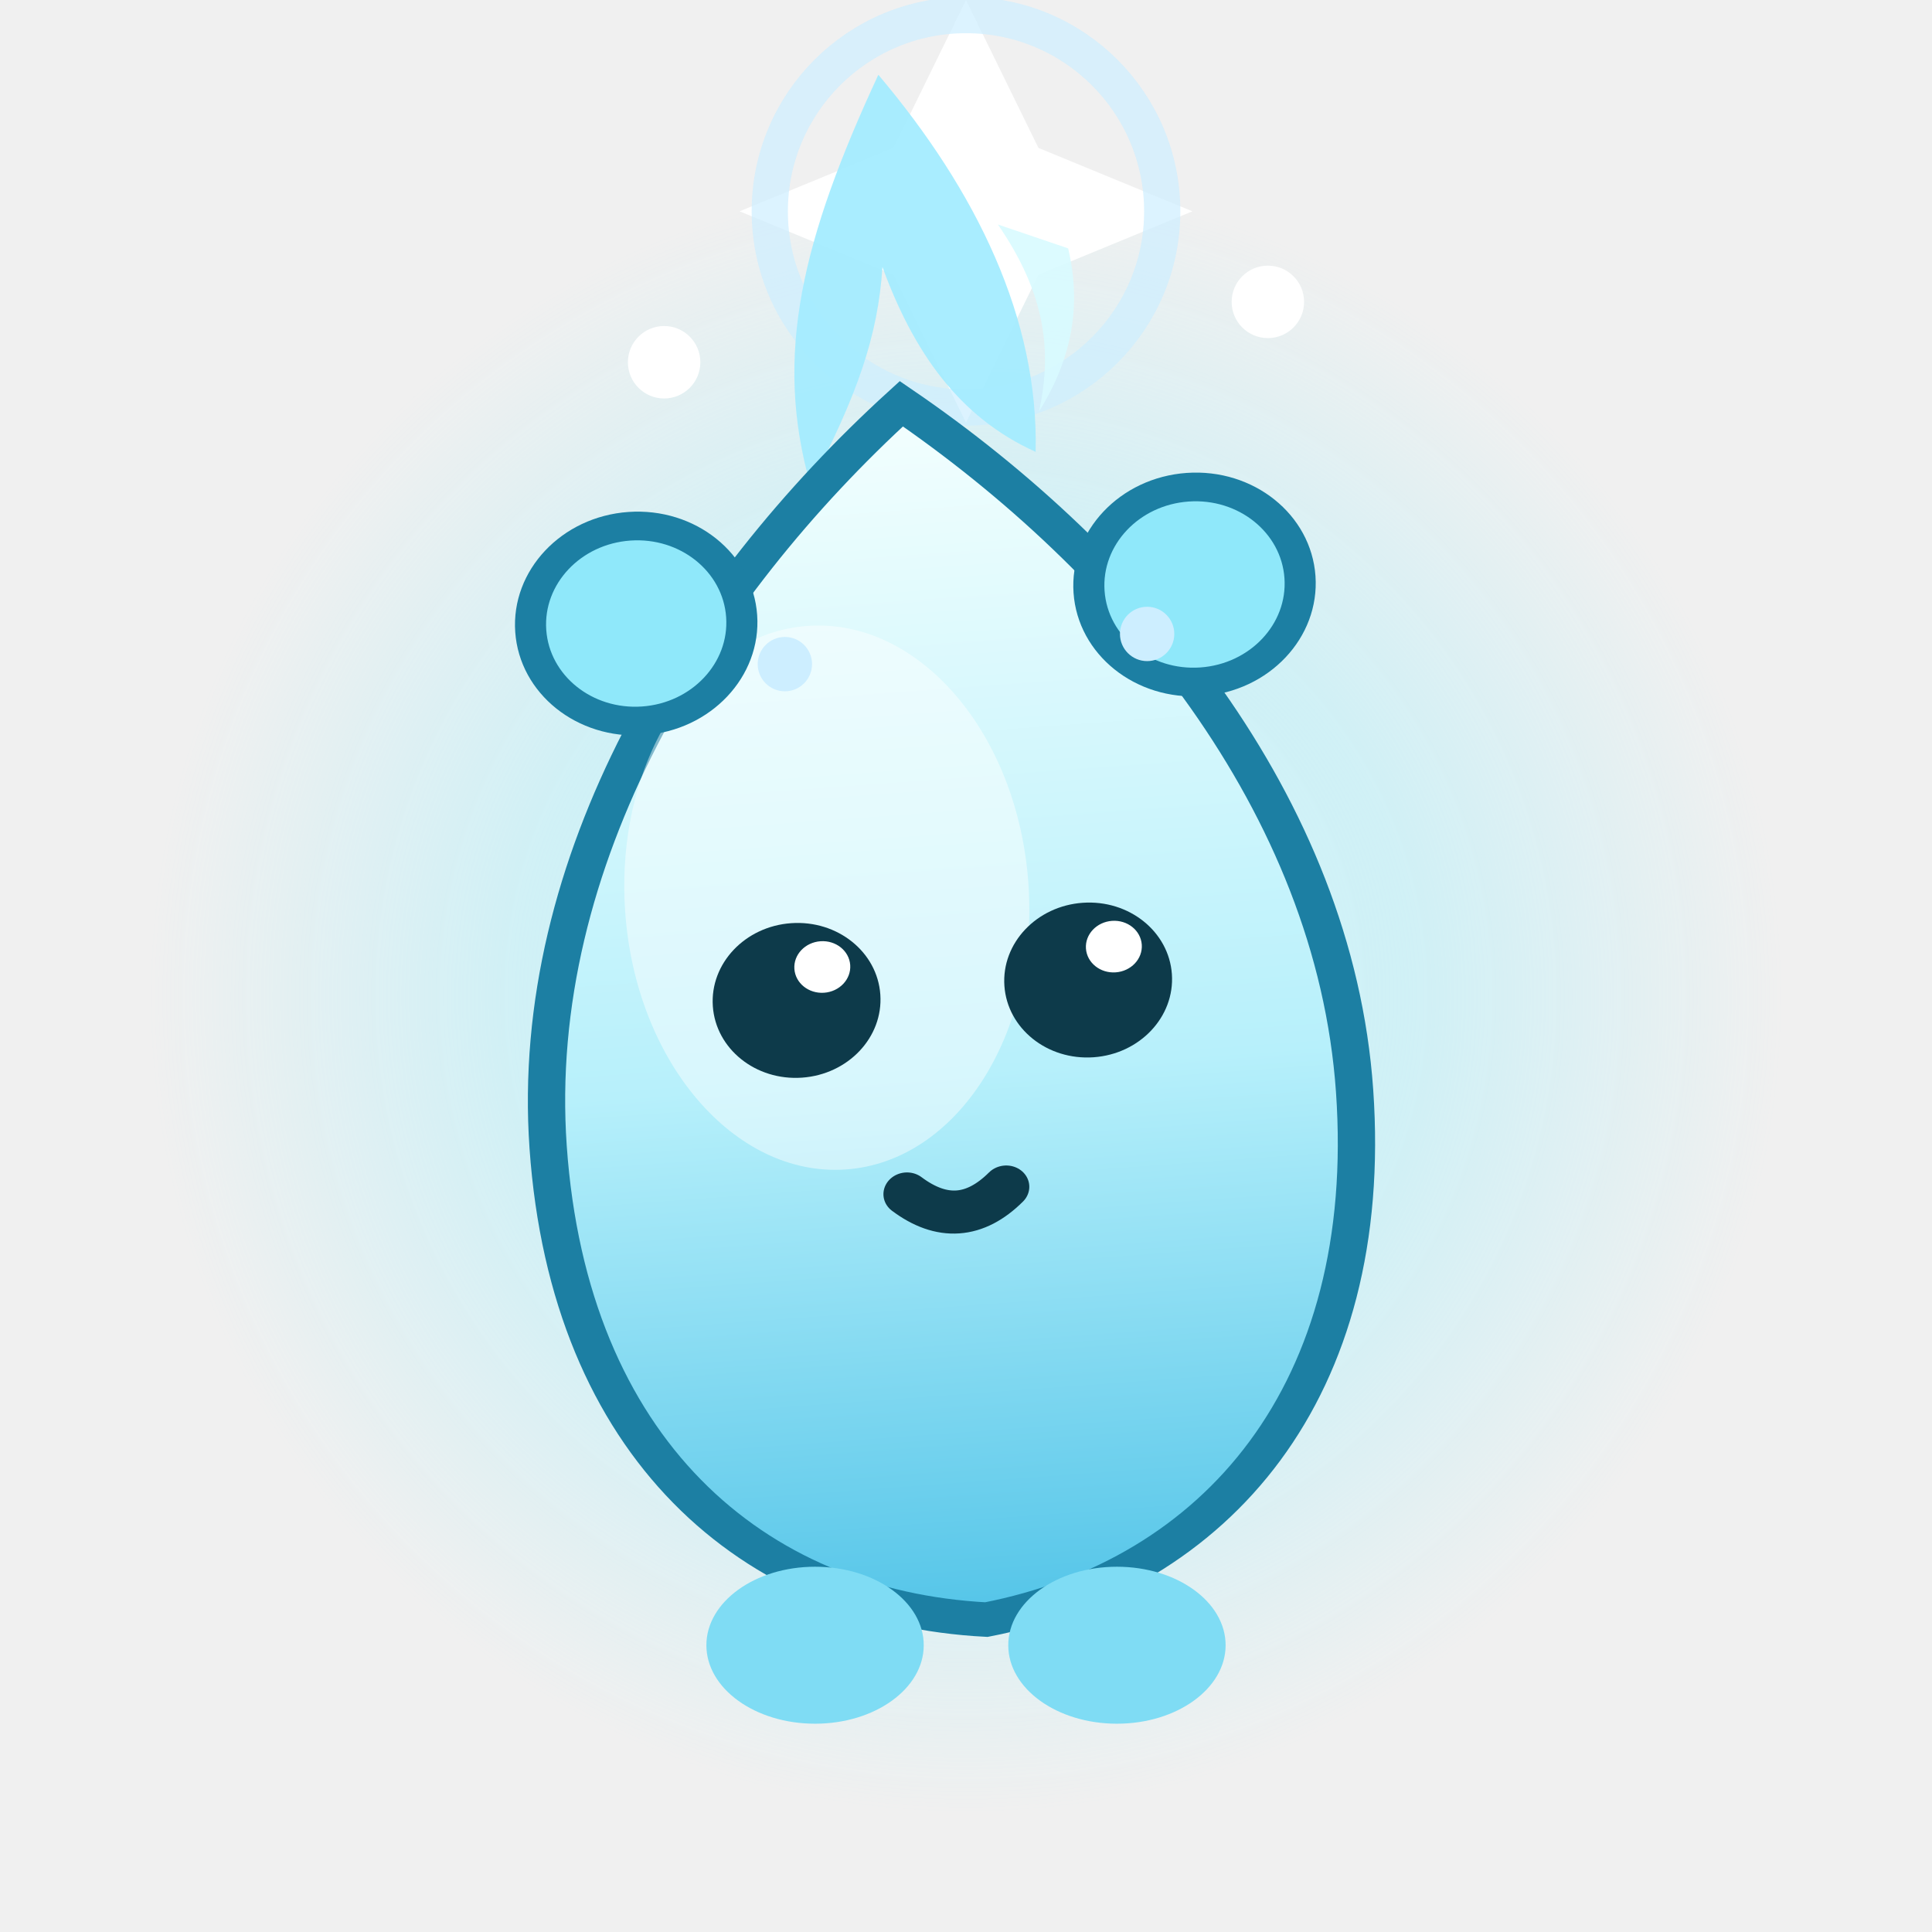
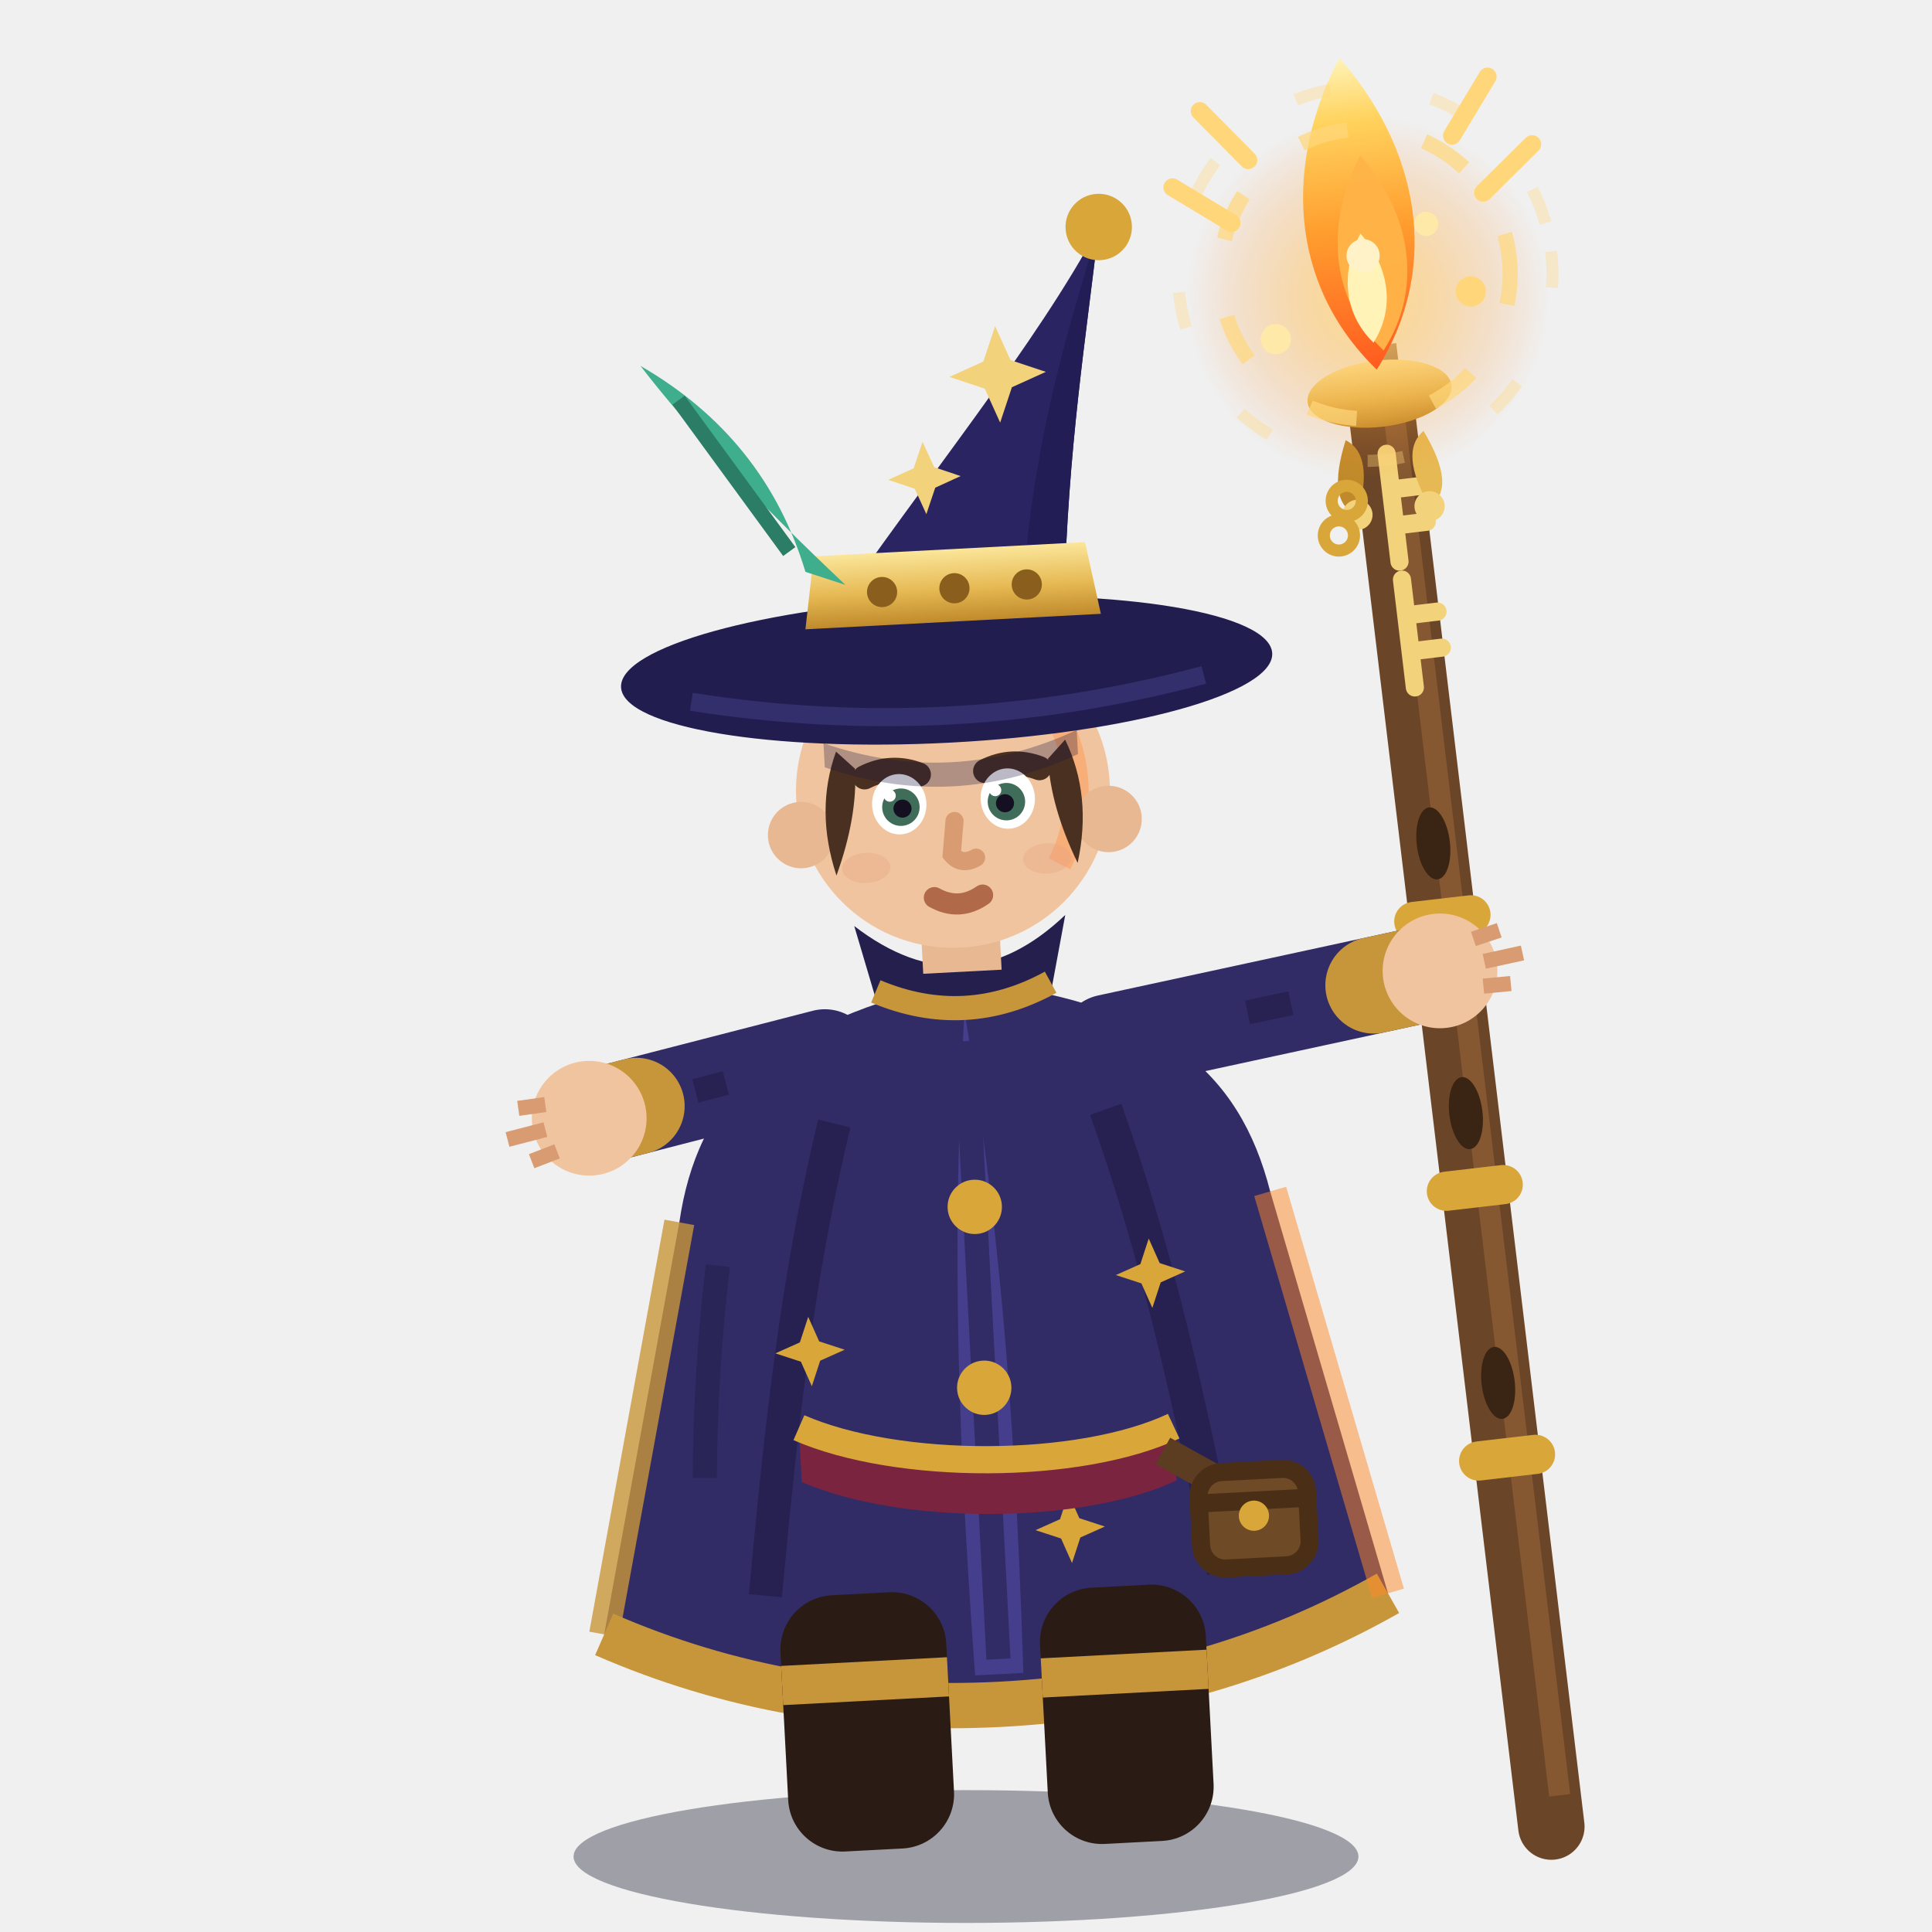
<svg xmlns="http://www.w3.org/2000/svg" viewBox="0 0 64 64">
  <defs>
-     <radialGradient id="glow" cx="0.5" cy="0.5" r="0.5">
-       <stop offset="0" stop-color="#eefcff" stop-opacity="0.85" />
-       <stop offset="0.55" stop-color="#9cf1ff" stop-opacity="0.38" />
-       <stop offset="1" stop-color="#9cf1ff" stop-opacity="0" />
+     <radialGradient id="glowG">
+       <stop offset="0" stop-color="#ffdf8a" stop-opacity="0.85" />
+       <stop offset="0.5" stop-color="#ffb347" stop-opacity="0.35" />
+       <stop offset="1" stop-color="#ff8a2a" stop-opacity="0" />
    </radialGradient>
-     <linearGradient id="bodyG" x1="0" y1="0" x2="0" y2="1">
-       <stop offset="0" stop-color="#f4fffe" />
-       <stop offset="0.55" stop-color="#b7f0fb" />
-       <stop offset="1" stop-color="#52c4e8" />
+     <linearGradient id="flameG" x1="0" y1="1" x2="0" y2="0">
+       <stop offset="0" stop-color="#ff5a1f" />
+       <stop offset="0.45" stop-color="#ff9d2e" />
+       <stop offset="0.8" stop-color="#ffd35e" />
+       <stop offset="1" stop-color="#fff3b8" />
+     </linearGradient>
+     <linearGradient id="goldG" x1="0" y1="0" x2="0" y2="1">
+       <stop offset="0" stop-color="#fbe69a" />
+       <stop offset="0.55" stop-color="#e6b954" />
+       <stop offset="1" stop-color="#c08a2b" />
    </linearGradient>
  </defs>
-   <circle cx="32" cy="33" r="27" fill="url(#glow)" />
-   <path d="M32 0 L34.4 4.9 L39.5 7 L34.4 9.1 L32 14 L29.6 9.1 L24.5 7 L29.6 4.9 Z" fill="#ffffff" />
-   <circle cx="32" cy="7" r="6.5" stroke="#cdeeff" stroke-width="1.2" fill="none" opacity="0.7" />
-   <g transform="rotate(-4 32 44) translate(32,38) scale(1.03,0.95) translate(-32,-38)">
-     <path d="M32 0.5 C29.2 6 28 10 28.9 14.6 C30.6 11.6 31.4 9.6 31.7 7.2 C32.5 10.2 33.8 12.6 36.2 14 C36.6 9.4 34.9 4.8 32 0.5 Z" fill="#a5ecff" opacity="0.95" />
-     <path d="M35.5 6 C36.8 8.4 37 10.4 36.4 12.6 C37.6 10.8 38 9 37.7 7 Z" fill="#d8fbff" opacity="0.9" />
-     <path d="M32 12 C25 18 19 27 19 37 C19 47.5 24.5 53.5 32 54.5 C39.5 53.5 45 47.5 45 37 C45 27 39 18 32 12 Z" fill="url(#bodyG)" stroke="#1c7fa3" stroke-width="1.2" />
-     <ellipse cx="28.5" cy="29" rx="6.5" ry="9.5" fill="#ffffff" opacity="0.45" />
-     <circle cx="23" cy="19" r="3.4" fill="#8fe8fa" stroke="#1c7fa3" stroke-width="1" />
-     <circle cx="41" cy="19" r="3.4" fill="#8fe8fa" stroke="#1c7fa3" stroke-width="1" />
-     <circle cx="27.3" cy="32.5" r="2.7" fill="#0d3a4a" />
-     <circle cx="36.7" cy="32.5" r="2.7" fill="#0d3a4a" />
-     <circle cx="28.2" cy="31.4" r="0.9" fill="#ffffff" />
-     <circle cx="37.6" cy="31.4" r="0.9" fill="#ffffff" />
-     <path d="M30.4 39.5 Q32 41 33.6 39.5" stroke="#0d3a4a" stroke-width="1.5" fill="none" stroke-linecap="round" />
+   <ellipse cx="32" cy="61.5" rx="13" ry="2.2" fill="#0a0820" opacity="0.35" />
+   <g transform="rotate(-3 32 44) translate(0.5 0)">
+     <path d="M32 32.5 C25.5 33.5 23 36 22.2 40 L19 53.5 Q25 56.5 32 56.5 Q39 56.5 45 53.5 L41.8 40 C41 36 38.5 33.5 32 32.5 Z" fill="#322c66" />
+     <path d="M27.5 37 C26 42 25.2 47 24.4 52.5" stroke="#241f4d" stroke-width="1.1" fill="none" opacity="0.85" />
+     <path d="M36.5 37 C38 42 38.8 47 39.6 52.5" stroke="#241f4d" stroke-width="1.1" fill="none" opacity="0.85" />
+     <path d="M23.4 41.5 Q22.8 45 22.6 48.5" stroke="#241f4d" stroke-width="0.8" fill="none" opacity="0.6" />
+     <path d="M19 53.5 Q25 56.5 32 56.5 Q39 56.5 45 53.5" stroke="#c8963a" stroke-width="1.5" fill="none" />
+     <path d="M22.2 40 L19 53.5" stroke="#c8963a" stroke-width="1" fill="none" opacity="0.8" />
+     <path d="M41.8 40 L45 53.5" stroke="#ff8a2a" stroke-width="1.1" fill="none" opacity="0.5" />
+     <path d="M26.3 43.35 L26.62 44.18 L27.45 44.5 L26.62 44.82 L26.3 45.65 L25.98 44.82 L25.15 44.5 L25.98 44.18 Z" fill="#d9a63a" />
+     <path d="M37.7 41.35 L38.02 42.18 L38.85 42.5 L38.02 42.82 L37.7 43.65 L37.38 42.82 L36.55 42.5 L37.38 42.18 Z" fill="#d9a63a" />
+     <path d="M34.6 49.65 L34.92 50.48 L35.75 50.8 L34.92 51.12 L34.6 51.95 L34.28 51.12 L33.45 50.8 L34.28 50.48 Z" fill="#d9a63a" />
+     <path d="M32 33.5 C31.3 40 31 46 31.2 55.5 L32.8 55.5 C33 46 32.7 40 32 33.5 Z" fill="#453e8c" />
+     <line x1="32" y1="34.5" x2="32" y2="55" stroke="#322c66" stroke-width="0.8" />
+     <circle cx="32" cy="40" r="0.9" fill="#d9a63a" />
+     <circle cx="32" cy="46" r="0.9" fill="#d9a63a" />
+     <path d="M25.8 47 C29 48.6 35 48.9 38.2 47.6 L38.2 49.4 C35 50.7 29 50.4 25.8 48.8 Z" fill="#7a2440" />
+     <path d="M25.8 47 C29 48.6 35 48.9 38.2 47.6" stroke="#d9a63a" stroke-width="0.9" fill="none" />
+     <line x1="37.8" y1="48.4" x2="39.4" y2="49.4" stroke="#5d3d22" stroke-width="1" />
+     <rect x="38.9" y="49.2" width="3.6" height="3.2" rx="0.8" fill="#6e4a26" stroke="#4a2f16" stroke-width="0.6" />
+     <line x1="38.9" y1="50.2" x2="42.5" y2="50.2" stroke="#4a2f16" stroke-width="0.6" />
+     <circle cx="40.7" cy="50.7" r="0.5" fill="#d9a63a" />
+     <rect x="24.8" y="52.6" width="5.5" height="8.5" rx="1.8" fill="#2a1c14" />
+     <line x1="24.8" y1="55.5" x2="30.3" y2="55.5" stroke="#c8963a" stroke-width="1.3" />
+     <rect x="33.4" y="52.8" width="5.5" height="8.5" rx="1.8" fill="#2a1c14" />
+     <line x1="33.4" y1="55.7" x2="38.9" y2="55.7" stroke="#c8963a" stroke-width="1.3" />
+     <path d="M28.5 30.5 Q32 33.5 35.5 30.5 L34.9 33 Q32 34.5 29.1 33 Z" fill="#241f4d" />
+     <path d="M29.1 32.7 Q32 34.1 34.9 32.7" stroke="#c8963a" stroke-width="0.8" fill="none" />
+     <rect x="30.7" y="29.6" width="2.6" height="2.6" fill="#e8b892" />
+     <circle cx="32" cy="26.2" r="5.2" fill="#f0c49e" />
+     <path d="M35.4 23.6 A5.2 5.2 0 0 1 35.4 28.8" stroke="#ff9d5a" stroke-width="0.8" fill="none" opacity="0.55" />
+     <circle cx="26.9" cy="27.4" r="1.1" fill="#e8b892" />
+     <circle cx="37.1" cy="27.4" r="1.1" fill="#e8b892" />
+     <path d="M28.2 24.7 Q27.4 26.6 28 28.8 Q28.8 26.9 28.8 25.3 Z" fill="#4a3020" />
+     <path d="M35.8 24.7 Q36.6 26.6 36 28.8 Q35.2 26.9 35.2 25.3 Z" fill="#4a3020" />
+     <path d="M29.1 25.6 Q30 25.2 30.9 25.6" stroke="#4a3020" stroke-width="0.8" fill="none" stroke-linecap="round" />
+     <path d="M33.1 25.6 Q34 25.2 34.9 25.6" stroke="#4a3020" stroke-width="0.8" fill="none" stroke-linecap="round" />
+     <ellipse cx="30.2" cy="26.55" rx="0.9" ry="1" fill="#ffffff" />
+     <ellipse cx="33.8" cy="26.55" rx="0.9" ry="1" fill="#ffffff" />
+     <circle cx="30.25" cy="26.65" r="0.62" fill="#3f6d5a" />
+     <circle cx="33.75" cy="26.65" r="0.62" fill="#3f6d5a" />
+     <circle cx="30.3" cy="26.7" r="0.3" fill="#141021" />
+     <circle cx="33.7" cy="26.7" r="0.3" fill="#141021" />
+     <circle cx="29.9" cy="26.25" r="0.2" fill="#ffffff" />
+     <circle cx="33.4" cy="26.25" r="0.2" fill="#ffffff" />
+     <path d="M32 27.2 L31.85 28.3 Q32.15 28.7 32.65 28.45" stroke="#d99b72" stroke-width="0.6" fill="none" stroke-linecap="round" />
+     <path d="M31.2 29.7 Q32 30.2 32.8 29.7" stroke="#b06a4a" stroke-width="0.7" fill="none" stroke-linecap="round" />
+     <ellipse cx="29" cy="28.6" rx="0.8" ry="0.5" fill="#e8a585" opacity="0.4" />
+     <ellipse cx="35" cy="28.6" rx="0.8" ry="0.5" fill="#e8a585" opacity="0.4" />
+     <path d="M27.8 24.4 Q32 26.1 36.2 24.4 L36.2 25.2 Q32 26.9 27.8 25.2 Z" fill="#1a1540" opacity="0.3" />
+     <ellipse cx="32" cy="22.2" rx="10.8" ry="2.4" fill="#221d4f" />
+     <path d="M23.5 22.8 Q32 24.6 40.5 22.8" stroke="#3a3478" stroke-width="0.6" fill="none" opacity="0.7" />
+     <path d="M37.8 7.8 C35.6 11.5 31.5 16 28.3 20.2 L36 20.2 C36.4 15 37.2 11.4 37.8 7.8 Z" fill="#2a2463" />
+     <path d="M37.8 7.8 C37.2 11.4 36.4 15 36 20.2 L34.6 20.2 C35.2 14.8 36.6 11.2 37.8 7.8 Z" fill="#221d55" />
+     <path d="M27.8 18.2 L36.8 18.2 L37.2 20.6 L27.4 20.6 Z" fill="url(#goldG)" />
+     <circle cx="30" cy="19.5" r="0.5" fill="#8a5f1d" />
+     <circle cx="32.4" cy="19.5" r="0.5" fill="#8a5f1d" />
+     <circle cx="34.8" cy="19.5" r="0.5" fill="#8a5f1d" />
+     <path d="M34.2 10.9 L34.65 12.05 L35.8 12.5 L34.65 12.95 L34.2 14.1 L33.75 12.95 L32.6 12.5 L33.75 12.05 Z" fill="#f2d27a" />
+     <path d="M31.6 14.6 L31.94 15.46 L32.8 15.8 L31.94 16.14 L31.6 17 L31.26 16.14 L30.4 15.8 L31.26 15.46 Z" fill="#f2d27a" />
+     <path d="M28.8 19.2 Q24.6 14.8 22.4 11.6 Q26.4 14.2 27.5 18.7 Z" fill="#3fae8c" />
+     <line x1="27" y1="18" x2="23.6" y2="12.8" stroke="#2b7d66" stroke-width="0.5" />
+     <circle cx="37.8" cy="7.8" r="1.1" fill="#d9a63a" />
+     <line x1="27.3" y1="34.8" x2="19.4" y2="36.4" stroke="#322c66" stroke-width="3.2" stroke-linecap="round" />
+     <line x1="23.98" y1="35.47" x2="22.96" y2="35.68" stroke="#241f4d" stroke-width="0.8" opacity="0.8" />
+     <line x1="20.98" y1="36.08" x2="19.87" y2="36.3" stroke="#c8963a" stroke-width="3.2" stroke-linecap="round" />
+     <circle cx="19.4" cy="36.4" r="1.9" fill="#f0c49e" />
+     <path d="M17.97 35.87 L17.07 35.95 M17.93 36.7 L16.66 36.96 M18.28 37.44 L17.42 37.72" stroke="#d99b72" stroke-width="0.5" fill="none" />
+     <line x1="50" y1="61.5" x2="46.8" y2="13.8" stroke="#6b4527" stroke-width="2.2" stroke-linecap="round" />
+     <line x1="50.33" y1="60.48" x2="47.09" y2="12.18" stroke="#8a5c33" stroke-width="0.7" opacity="0.85" />
+     <path d="M47.17 19.39 L46.93 15.8 M47.09 18.19 L48.14 18.12 M47.01 16.99 L48.06 16.92" stroke="#f2d27a" stroke-width="0.6" fill="none" stroke-linecap="round" />
+     <path d="M47.46 23.58 L47.22 19.99 M47.38 22.38 L48.42 22.31 M47.3 21.18 L48.34 21.11" stroke="#f2d27a" stroke-width="0.6" fill="none" stroke-linecap="round" />
+     <line x1="47.02" y1="31.32" x2="48.92" y2="31.2" stroke="#d9a63a" stroke-width="1.3" stroke-linecap="round" />
+     <line x1="47.63" y1="40.3" x2="49.52" y2="40.18" stroke="#d9a63a" stroke-width="1.3" stroke-linecap="round" />
+     <line x1="48.23" y1="49.28" x2="50.12" y2="49.16" stroke="#d9a63a" stroke-width="1.3" stroke-linecap="round" />
+     <ellipse cx="47.8" cy="28.77" rx="0.55" ry="1.2" transform="rotate(-3.84 47.8 28.77)" fill="#3a2414" />
+     <ellipse cx="48.41" cy="37.75" rx="0.55" ry="1.2" transform="rotate(-3.84 48.41 37.75)" fill="#3a2414" />
+     <ellipse cx="49.01" cy="46.73" rx="0.55" ry="1.2" transform="rotate(-3.84 49.01 46.73)" fill="#3a2414" />
+     <ellipse cx="46.8" cy="13.8" rx="2.4" ry="1.1" transform="rotate(-3.84 46.8 13.8)" fill="url(#goldG)" />
+     <path d="M48.19 15.11 Q49.22 17.05 48.26 17.61 Q47.33 15.77 48.19 15.11 Z" fill="#e6b954" />
+     <path d="M45.6 15.28 Q44.83 17.34 45.86 17.77 Q46.53 15.82 45.6 15.28 Z" fill="#c08a2b" />
+     <circle cx="48.26" cy="17.61" r="0.5" fill="#f2d27a" />
+     <circle cx="45.86" cy="17.77" r="0.5" fill="#f2d27a" />
+     <circle cx="45.53" cy="17.29" r="0.5" fill="none" stroke="#d9a63a" stroke-width="0.4" />
+     <circle cx="45.21" cy="18.42" r="0.5" fill="none" stroke="#d9a63a" stroke-width="0.4" />
+     <line x1="36.7" y1="34.8" x2="47.8" y2="33" stroke="#322c66" stroke-width="3.2" stroke-linecap="round" />
+     <line x1="41.36" y1="34.04" x2="42.81" y2="33.81" stroke="#241f4d" stroke-width="0.8" opacity="0.8" />
+     <line x1="45.58" y1="33.36" x2="47.13" y2="33.11" stroke="#c8963a" stroke-width="3.2" stroke-linecap="round" />
+     <circle cx="47.8" cy="33" r="1.9" fill="#f0c49e" />
+     <path d="M49.21 33.58 L50.12 33.54 M49.28 32.76 L50.56 32.55 M48.96 32 L49.83 31.76" stroke="#d99b72" stroke-width="0.5" fill="none" />
+     <g transform="translate(46.75 13) rotate(-3.84)">
+       <circle cx="0" cy="-2.4" r="6" fill="url(#glowG)" />
+       <path d="M0 0 C-2.6 -3.2 -2.2 -7.2 0 -10.4 C2.2 -7.2 2.6 -3.2 0 0 Z" fill="url(#flameG)" />
+       <path d="M0 0 C-1.62 -2 -1.37 -4.5 0 -6.5 C1.38 -4.5 1.63 -2 0 0 Z" transform="translate(0.3 -0.6)" fill="#ffb347" opacity="0.95" />
+       <path d="M0 0 C-0.91 -1.12 -0.77 -2.52 0 -3.64 C0.77 -2.52 0.91 -1.12 0 0 Z" transform="translate(0 -0.9)" fill="#fff3b8" />
+       <circle cx="0" cy="-3.2" r="4.8" fill="none" stroke="#ffd77a" stroke-width="0.5" stroke-dasharray="1.6 2.6" opacity="0.7" />
+       <circle cx="0" cy="-3.2" r="6.2" fill="none" stroke="#ffd77a" stroke-width="0.4" stroke-dasharray="1.2 3.4" opacity="0.35" />
+       <circle cx="-3.2" cy="-1.4" r="0.5" fill="#ffe9a8" />
+       <circle cx="3.4" cy="-2.2" r="0.5" fill="#ffd77a" />
+       <circle cx="0" cy="-3.8" r="0.55" fill="#fff2c9" />
+       <circle cx="2.2" cy="-4.6" r="0.4" fill="#ffe9a8" />
+       <path d="M-4.2 -5.4 L-6 -6.8" stroke="#ffd77a" stroke-width="0.6" stroke-linecap="round" fill="none" />
+       <path d="M4.2 -5.4 L6 -6.8" stroke="#ffd77a" stroke-width="0.6" stroke-linecap="round" fill="none" />
+       <path d="M-3.4 -7.4 L-4.8 -9.2" stroke="#ffd77a" stroke-width="0.6" stroke-linecap="round" fill="none" />
+       <path d="M3.4 -7.4 L4.8 -9.2" stroke="#ffd77a" stroke-width="0.6" stroke-linecap="round" fill="none" />
+     </g>
  </g>
-   <ellipse cx="27" cy="54.5" rx="3.6" ry="2.6" fill="#7fdcf4" />
-   <ellipse cx="37" cy="54.5" rx="3.6" ry="2.6" fill="#7fdcf4" />
-   <circle cx="22" cy="12" r="1.2" fill="#ffffff" />
-   <circle cx="42" cy="10" r="1.2" fill="#ffffff" />
-   <circle cx="26" cy="22" r="0.9" fill="#cdeeff" />
-   <circle cx="38" cy="21" r="0.9" fill="#cdeeff" />
</svg>
